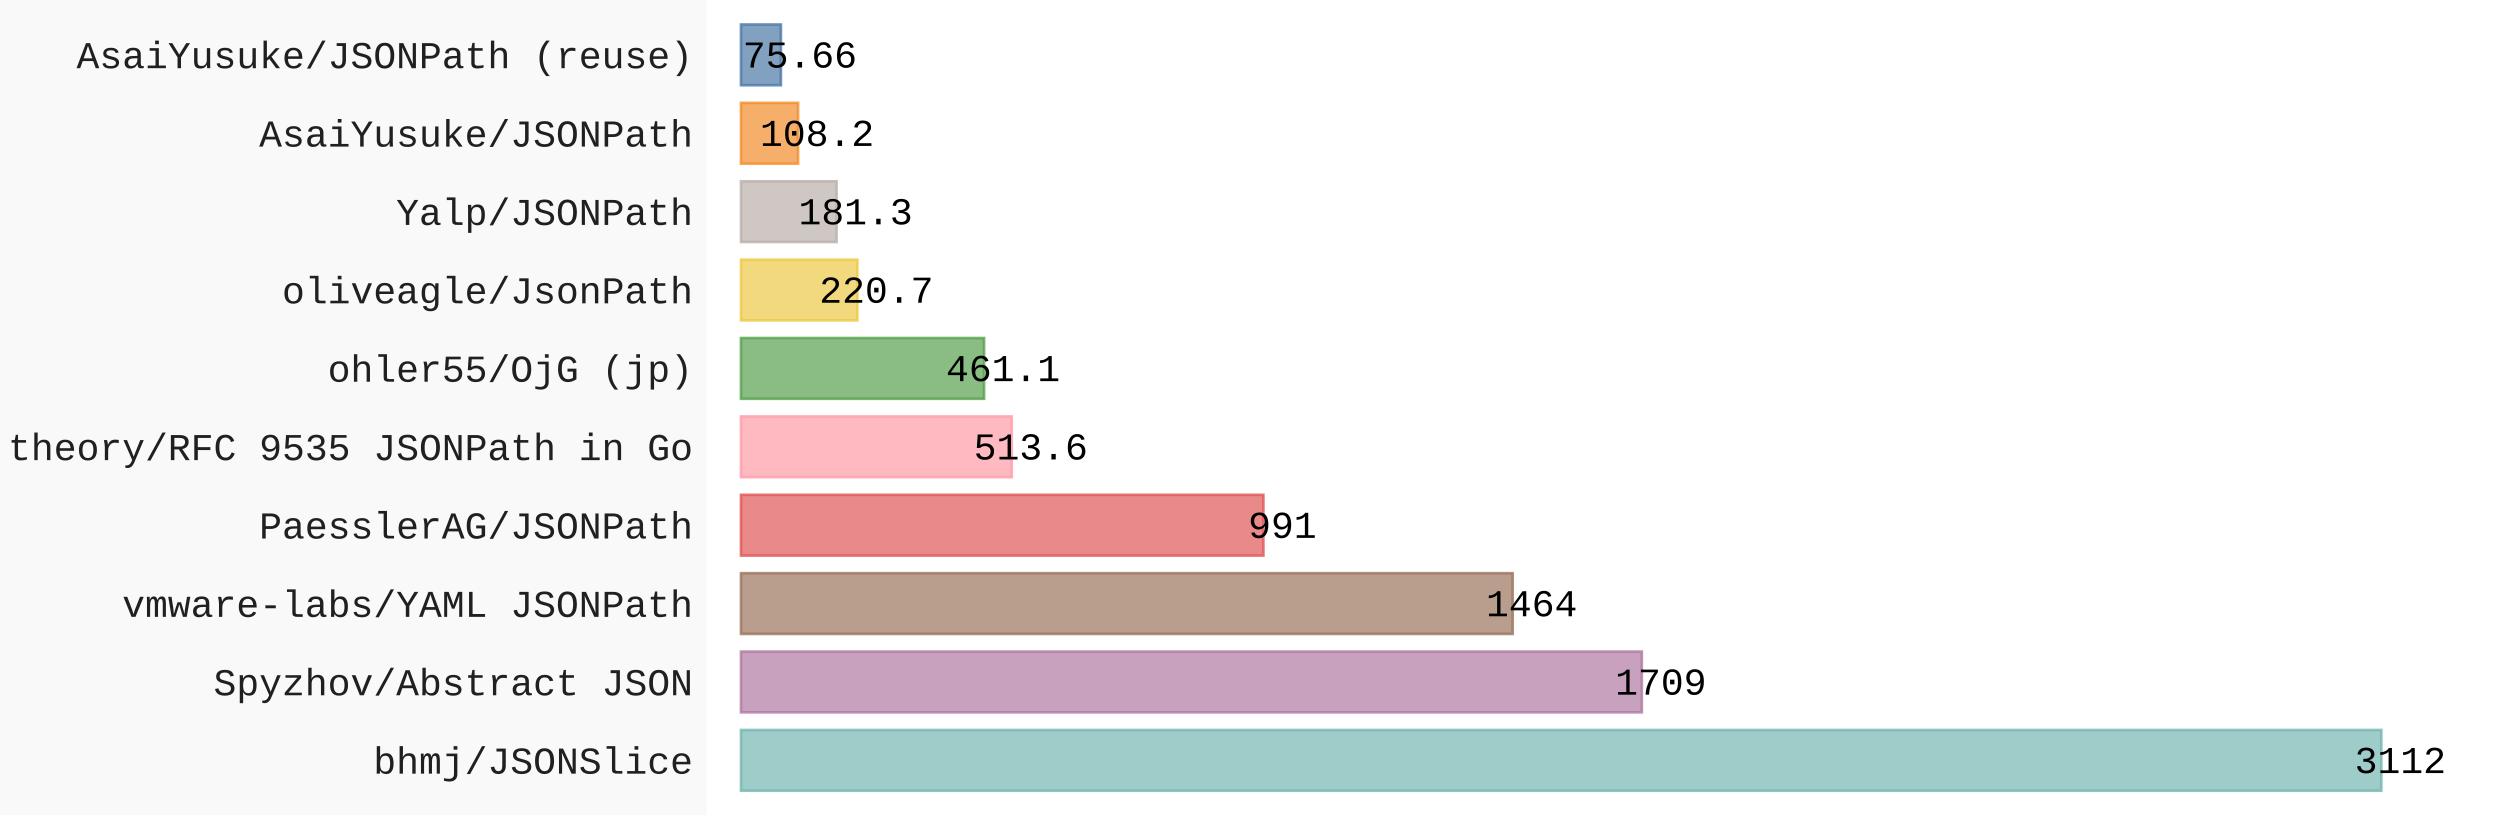
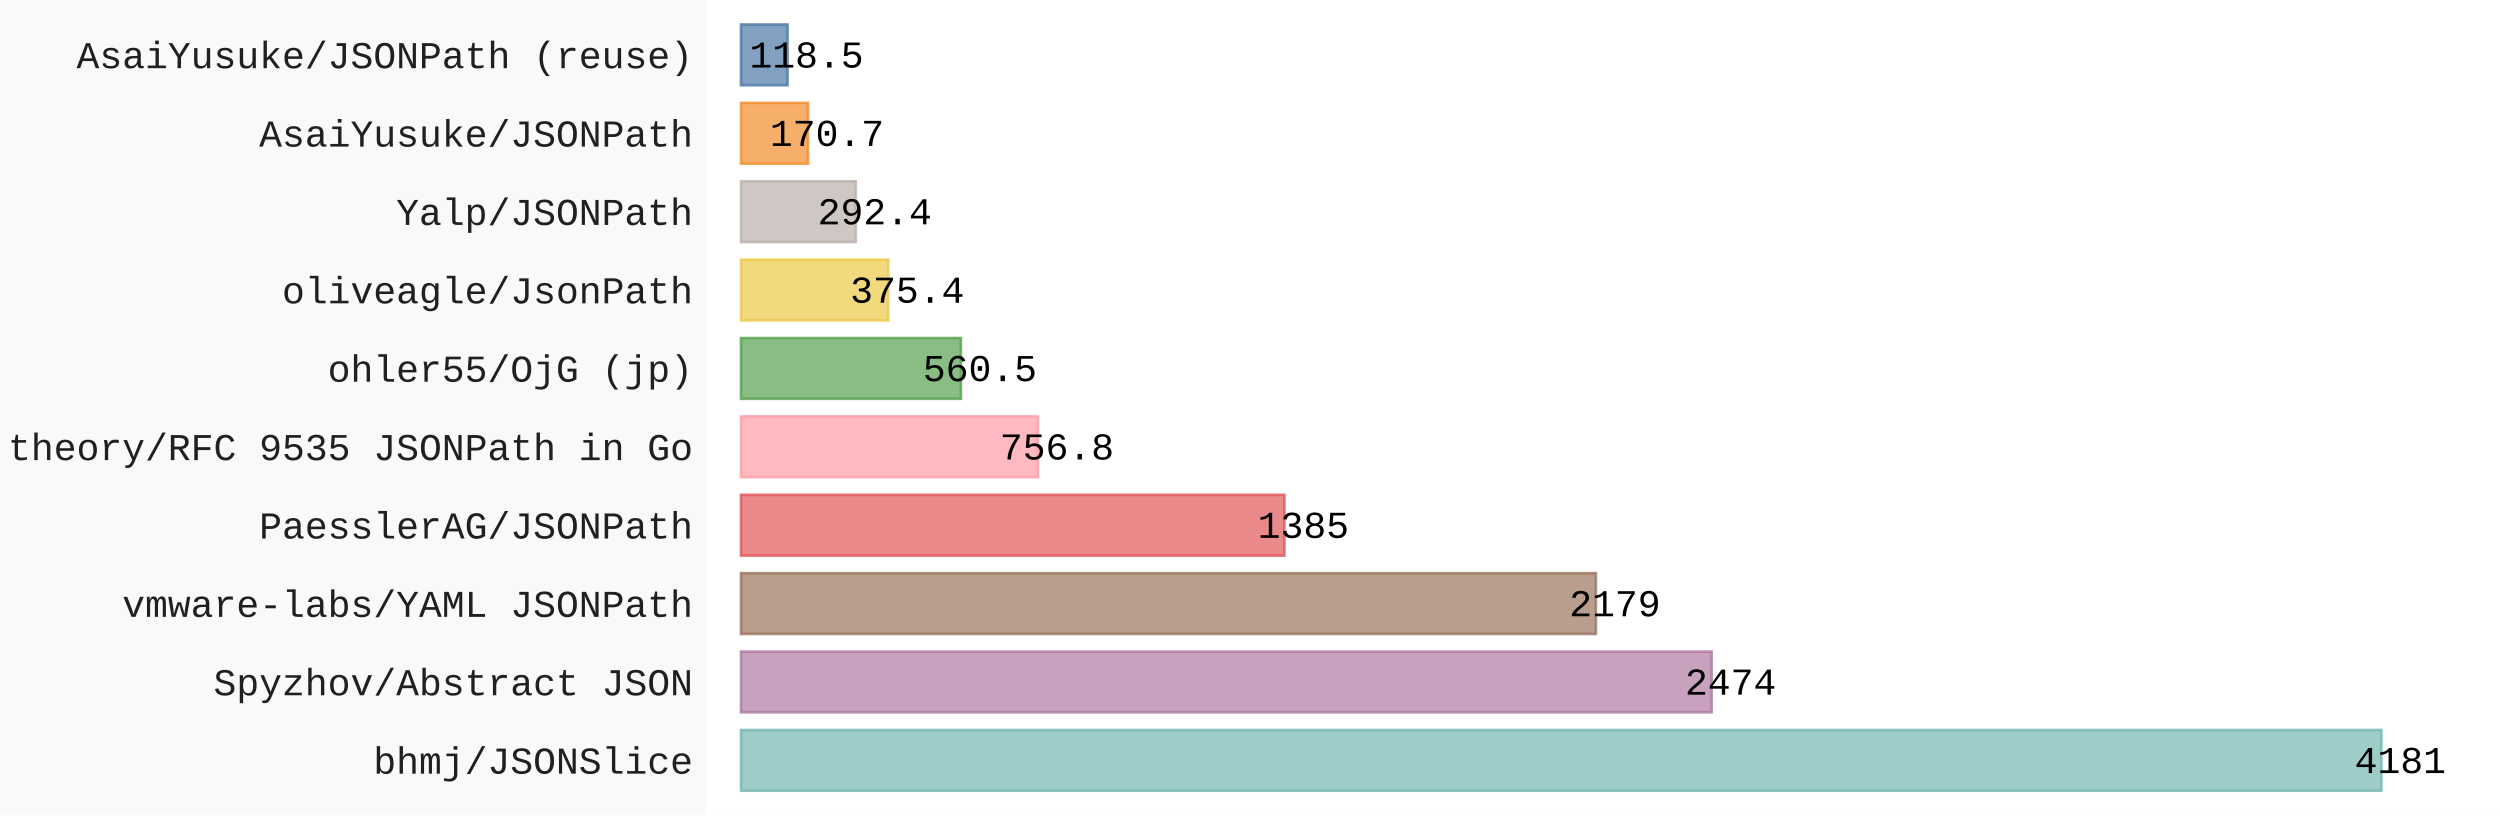
- <svg xmlns="http://www.w3.org/2000/svg" id="chart-c1754320-a01e-4a17-9906-5f7426a31a71" class="pygal-chart" viewBox="0 0 920 300">
+ <svg xmlns="http://www.w3.org/2000/svg" id="chart-ca2c484a-ea24-470e-8d0b-bf954ba24e9d" class="pygal-chart" viewBox="0 0 920 300">
  <defs>
-     <style type="text/css">#chart-c1754320-a01e-4a17-9906-5f7426a31a71{-webkit-user-select:none;-webkit-font-smoothing:antialiased;font-family:Consolas,"Liberation Mono",Menlo,Courier,monospace}#chart-c1754320-a01e-4a17-9906-5f7426a31a71 .title{font-family:Consolas,"Liberation Mono",Menlo,Courier,monospace;font-size:16px}#chart-c1754320-a01e-4a17-9906-5f7426a31a71 .legends .legend text{font-family:Consolas,"Liberation Mono",Menlo,Courier,monospace;font-size:14px}#chart-c1754320-a01e-4a17-9906-5f7426a31a71 .axis text{font-family:Consolas,"Liberation Mono",Menlo,Courier,monospace;font-size:14px}#chart-c1754320-a01e-4a17-9906-5f7426a31a71 .axis text.major{font-family:Consolas,"Liberation Mono",Menlo,Courier,monospace;font-size:10px}#chart-c1754320-a01e-4a17-9906-5f7426a31a71 .text-overlay text.value{font-family:Consolas,"Liberation Mono",Menlo,Courier,monospace;font-size:14px}#chart-c1754320-a01e-4a17-9906-5f7426a31a71 .text-overlay text.label{font-family:Consolas,"Liberation Mono",Menlo,Courier,monospace;font-size:10px}#chart-c1754320-a01e-4a17-9906-5f7426a31a71 .tooltip{font-family:Consolas,"Liberation Mono",Menlo,Courier,monospace;font-size:14px}#chart-c1754320-a01e-4a17-9906-5f7426a31a71 text.no_data{font-family:Consolas,"Liberation Mono",Menlo,Courier,monospace;font-size:64px}
- #chart-c1754320-a01e-4a17-9906-5f7426a31a71{background-color:rgba(249,249,249,1)}#chart-c1754320-a01e-4a17-9906-5f7426a31a71 path,#chart-c1754320-a01e-4a17-9906-5f7426a31a71 line,#chart-c1754320-a01e-4a17-9906-5f7426a31a71 rect,#chart-c1754320-a01e-4a17-9906-5f7426a31a71 circle{-webkit-transition:150ms;-moz-transition:150ms;transition:150ms}#chart-c1754320-a01e-4a17-9906-5f7426a31a71 .graph &gt; .background{fill:rgba(249,249,249,1)}#chart-c1754320-a01e-4a17-9906-5f7426a31a71 .plot &gt; .background{fill:rgba(255,255,255,1)}#chart-c1754320-a01e-4a17-9906-5f7426a31a71 .graph{fill:rgba(0,0,0,.87)}#chart-c1754320-a01e-4a17-9906-5f7426a31a71 text.no_data{fill:rgba(0,0,0,1)}#chart-c1754320-a01e-4a17-9906-5f7426a31a71 .title{fill:rgba(0,0,0,1)}#chart-c1754320-a01e-4a17-9906-5f7426a31a71 .legends .legend text{fill:rgba(0,0,0,.87)}#chart-c1754320-a01e-4a17-9906-5f7426a31a71 .legends .legend:hover text{fill:rgba(0,0,0,1)}#chart-c1754320-a01e-4a17-9906-5f7426a31a71 .axis .line{stroke:rgba(0,0,0,1)}#chart-c1754320-a01e-4a17-9906-5f7426a31a71 .axis .guide.line{stroke:rgba(0,0,0,.54)}#chart-c1754320-a01e-4a17-9906-5f7426a31a71 .axis .major.line{stroke:rgba(0,0,0,.87)}#chart-c1754320-a01e-4a17-9906-5f7426a31a71 .axis text.major{fill:rgba(0,0,0,1)}#chart-c1754320-a01e-4a17-9906-5f7426a31a71 .axis.y .guides:hover .guide.line,#chart-c1754320-a01e-4a17-9906-5f7426a31a71 .line-graph .axis.x .guides:hover .guide.line,#chart-c1754320-a01e-4a17-9906-5f7426a31a71 .stackedline-graph .axis.x .guides:hover .guide.line,#chart-c1754320-a01e-4a17-9906-5f7426a31a71 .xy-graph .axis.x .guides:hover .guide.line{stroke:rgba(0,0,0,1)}#chart-c1754320-a01e-4a17-9906-5f7426a31a71 .axis .guides:hover text{fill:rgba(0,0,0,1)}#chart-c1754320-a01e-4a17-9906-5f7426a31a71 .reactive{fill-opacity:.7;stroke-opacity:.8;stroke-width:1}#chart-c1754320-a01e-4a17-9906-5f7426a31a71 .ci{stroke:rgba(0,0,0,.87)}#chart-c1754320-a01e-4a17-9906-5f7426a31a71 .reactive.active,#chart-c1754320-a01e-4a17-9906-5f7426a31a71 .active .reactive{fill-opacity:.8;stroke-opacity:.9;stroke-width:4}#chart-c1754320-a01e-4a17-9906-5f7426a31a71 .ci .reactive.active{stroke-width:1.5}#chart-c1754320-a01e-4a17-9906-5f7426a31a71 .series text{fill:rgba(0,0,0,1)}#chart-c1754320-a01e-4a17-9906-5f7426a31a71 .tooltip rect{fill:rgba(255,255,255,1);stroke:rgba(0,0,0,1);-webkit-transition:opacity 150ms;-moz-transition:opacity 150ms;transition:opacity 150ms}#chart-c1754320-a01e-4a17-9906-5f7426a31a71 .tooltip .label{fill:rgba(0,0,0,.87)}#chart-c1754320-a01e-4a17-9906-5f7426a31a71 .tooltip .label{fill:rgba(0,0,0,.87)}#chart-c1754320-a01e-4a17-9906-5f7426a31a71 .tooltip .legend{font-size:.8em;fill:rgba(0,0,0,.54)}#chart-c1754320-a01e-4a17-9906-5f7426a31a71 .tooltip .x_label{font-size:.6em;fill:rgba(0,0,0,1)}#chart-c1754320-a01e-4a17-9906-5f7426a31a71 .tooltip .xlink{font-size:.5em;text-decoration:underline}#chart-c1754320-a01e-4a17-9906-5f7426a31a71 .tooltip .value{font-size:1.5em}#chart-c1754320-a01e-4a17-9906-5f7426a31a71 .bound{font-size:.5em}#chart-c1754320-a01e-4a17-9906-5f7426a31a71 .max-value{font-size:.75em;fill:rgba(0,0,0,.54)}#chart-c1754320-a01e-4a17-9906-5f7426a31a71 .map-element{fill:rgba(255,255,255,1);stroke:rgba(0,0,0,.54) !important}#chart-c1754320-a01e-4a17-9906-5f7426a31a71 .map-element .reactive{fill-opacity:inherit;stroke-opacity:inherit}#chart-c1754320-a01e-4a17-9906-5f7426a31a71 .color-0,#chart-c1754320-a01e-4a17-9906-5f7426a31a71 .color-0 a:visited{stroke:#F44336;fill:#F44336}#chart-c1754320-a01e-4a17-9906-5f7426a31a71 .text-overlay .color-0 text{fill:black}
- #chart-c1754320-a01e-4a17-9906-5f7426a31a71 text.no_data{text-anchor:middle}#chart-c1754320-a01e-4a17-9906-5f7426a31a71 .guide.line{fill:none}#chart-c1754320-a01e-4a17-9906-5f7426a31a71 .centered{text-anchor:middle}#chart-c1754320-a01e-4a17-9906-5f7426a31a71 .title{text-anchor:middle}#chart-c1754320-a01e-4a17-9906-5f7426a31a71 .legends .legend text{fill-opacity:1}#chart-c1754320-a01e-4a17-9906-5f7426a31a71 .axis.x text{text-anchor:middle}#chart-c1754320-a01e-4a17-9906-5f7426a31a71 .axis.x:not(.web) text[transform]{text-anchor:start}#chart-c1754320-a01e-4a17-9906-5f7426a31a71 .axis.x:not(.web) text[transform].backwards{text-anchor:end}#chart-c1754320-a01e-4a17-9906-5f7426a31a71 .axis.y text{text-anchor:end}#chart-c1754320-a01e-4a17-9906-5f7426a31a71 .axis.y text[transform].backwards{text-anchor:start}#chart-c1754320-a01e-4a17-9906-5f7426a31a71 .axis.y2 text{text-anchor:start}#chart-c1754320-a01e-4a17-9906-5f7426a31a71 .axis.y2 text[transform].backwards{text-anchor:end}#chart-c1754320-a01e-4a17-9906-5f7426a31a71 .axis .guide.line{stroke-dasharray:4,4;stroke:black}#chart-c1754320-a01e-4a17-9906-5f7426a31a71 .axis .major.guide.line{stroke-dasharray:6,6;stroke:black}#chart-c1754320-a01e-4a17-9906-5f7426a31a71 .horizontal .axis.y .guide.line,#chart-c1754320-a01e-4a17-9906-5f7426a31a71 .horizontal .axis.y2 .guide.line,#chart-c1754320-a01e-4a17-9906-5f7426a31a71 .vertical .axis.x .guide.line{opacity:0}#chart-c1754320-a01e-4a17-9906-5f7426a31a71 .horizontal .axis.always_show .guide.line,#chart-c1754320-a01e-4a17-9906-5f7426a31a71 .vertical .axis.always_show .guide.line{opacity:1 !important}#chart-c1754320-a01e-4a17-9906-5f7426a31a71 .axis.y .guides:hover .guide.line,#chart-c1754320-a01e-4a17-9906-5f7426a31a71 .axis.y2 .guides:hover .guide.line,#chart-c1754320-a01e-4a17-9906-5f7426a31a71 .axis.x .guides:hover .guide.line{opacity:1}#chart-c1754320-a01e-4a17-9906-5f7426a31a71 .axis .guides:hover text{opacity:1}#chart-c1754320-a01e-4a17-9906-5f7426a31a71 .nofill{fill:none}#chart-c1754320-a01e-4a17-9906-5f7426a31a71 .subtle-fill{fill-opacity:.2}#chart-c1754320-a01e-4a17-9906-5f7426a31a71 .dot{stroke-width:1px;fill-opacity:1;stroke-opacity:1}#chart-c1754320-a01e-4a17-9906-5f7426a31a71 .dot.active{stroke-width:5px}#chart-c1754320-a01e-4a17-9906-5f7426a31a71 .dot.negative{fill:transparent}#chart-c1754320-a01e-4a17-9906-5f7426a31a71 text,#chart-c1754320-a01e-4a17-9906-5f7426a31a71 tspan{stroke:none !important}#chart-c1754320-a01e-4a17-9906-5f7426a31a71 .series text.active{opacity:1}#chart-c1754320-a01e-4a17-9906-5f7426a31a71 .tooltip rect{fill-opacity:.95;stroke-width:.5}#chart-c1754320-a01e-4a17-9906-5f7426a31a71 .tooltip text{fill-opacity:1}#chart-c1754320-a01e-4a17-9906-5f7426a31a71 .showable{visibility:hidden}#chart-c1754320-a01e-4a17-9906-5f7426a31a71 .showable.shown{visibility:visible}#chart-c1754320-a01e-4a17-9906-5f7426a31a71 .gauge-background{fill:rgba(229,229,229,1);stroke:none}#chart-c1754320-a01e-4a17-9906-5f7426a31a71 .bg-lines{stroke:rgba(249,249,249,1);stroke-width:2px}</style>
+     <style type="text/css">#chart-ca2c484a-ea24-470e-8d0b-bf954ba24e9d{-webkit-user-select:none;-webkit-font-smoothing:antialiased;font-family:Consolas,"Liberation Mono",Menlo,Courier,monospace}#chart-ca2c484a-ea24-470e-8d0b-bf954ba24e9d .title{font-family:Consolas,"Liberation Mono",Menlo,Courier,monospace;font-size:16px}#chart-ca2c484a-ea24-470e-8d0b-bf954ba24e9d .legends .legend text{font-family:Consolas,"Liberation Mono",Menlo,Courier,monospace;font-size:14px}#chart-ca2c484a-ea24-470e-8d0b-bf954ba24e9d .axis text{font-family:Consolas,"Liberation Mono",Menlo,Courier,monospace;font-size:14px}#chart-ca2c484a-ea24-470e-8d0b-bf954ba24e9d .axis text.major{font-family:Consolas,"Liberation Mono",Menlo,Courier,monospace;font-size:10px}#chart-ca2c484a-ea24-470e-8d0b-bf954ba24e9d .text-overlay text.value{font-family:Consolas,"Liberation Mono",Menlo,Courier,monospace;font-size:14px}#chart-ca2c484a-ea24-470e-8d0b-bf954ba24e9d .text-overlay text.label{font-family:Consolas,"Liberation Mono",Menlo,Courier,monospace;font-size:10px}#chart-ca2c484a-ea24-470e-8d0b-bf954ba24e9d .tooltip{font-family:Consolas,"Liberation Mono",Menlo,Courier,monospace;font-size:14px}#chart-ca2c484a-ea24-470e-8d0b-bf954ba24e9d text.no_data{font-family:Consolas,"Liberation Mono",Menlo,Courier,monospace;font-size:64px}
+ #chart-ca2c484a-ea24-470e-8d0b-bf954ba24e9d{background-color:rgba(249,249,249,1)}#chart-ca2c484a-ea24-470e-8d0b-bf954ba24e9d path,#chart-ca2c484a-ea24-470e-8d0b-bf954ba24e9d line,#chart-ca2c484a-ea24-470e-8d0b-bf954ba24e9d rect,#chart-ca2c484a-ea24-470e-8d0b-bf954ba24e9d circle{-webkit-transition:150ms;-moz-transition:150ms;transition:150ms}#chart-ca2c484a-ea24-470e-8d0b-bf954ba24e9d .graph &gt; .background{fill:rgba(249,249,249,1)}#chart-ca2c484a-ea24-470e-8d0b-bf954ba24e9d .plot &gt; .background{fill:rgba(255,255,255,1)}#chart-ca2c484a-ea24-470e-8d0b-bf954ba24e9d .graph{fill:rgba(0,0,0,.87)}#chart-ca2c484a-ea24-470e-8d0b-bf954ba24e9d text.no_data{fill:rgba(0,0,0,1)}#chart-ca2c484a-ea24-470e-8d0b-bf954ba24e9d .title{fill:rgba(0,0,0,1)}#chart-ca2c484a-ea24-470e-8d0b-bf954ba24e9d .legends .legend text{fill:rgba(0,0,0,.87)}#chart-ca2c484a-ea24-470e-8d0b-bf954ba24e9d .legends .legend:hover text{fill:rgba(0,0,0,1)}#chart-ca2c484a-ea24-470e-8d0b-bf954ba24e9d .axis .line{stroke:rgba(0,0,0,1)}#chart-ca2c484a-ea24-470e-8d0b-bf954ba24e9d .axis .guide.line{stroke:rgba(0,0,0,.54)}#chart-ca2c484a-ea24-470e-8d0b-bf954ba24e9d .axis .major.line{stroke:rgba(0,0,0,.87)}#chart-ca2c484a-ea24-470e-8d0b-bf954ba24e9d .axis text.major{fill:rgba(0,0,0,1)}#chart-ca2c484a-ea24-470e-8d0b-bf954ba24e9d .axis.y .guides:hover .guide.line,#chart-ca2c484a-ea24-470e-8d0b-bf954ba24e9d .line-graph .axis.x .guides:hover .guide.line,#chart-ca2c484a-ea24-470e-8d0b-bf954ba24e9d .stackedline-graph .axis.x .guides:hover .guide.line,#chart-ca2c484a-ea24-470e-8d0b-bf954ba24e9d .xy-graph .axis.x .guides:hover .guide.line{stroke:rgba(0,0,0,1)}#chart-ca2c484a-ea24-470e-8d0b-bf954ba24e9d .axis .guides:hover text{fill:rgba(0,0,0,1)}#chart-ca2c484a-ea24-470e-8d0b-bf954ba24e9d .reactive{fill-opacity:.7;stroke-opacity:.8;stroke-width:1}#chart-ca2c484a-ea24-470e-8d0b-bf954ba24e9d .ci{stroke:rgba(0,0,0,.87)}#chart-ca2c484a-ea24-470e-8d0b-bf954ba24e9d .reactive.active,#chart-ca2c484a-ea24-470e-8d0b-bf954ba24e9d .active .reactive{fill-opacity:.8;stroke-opacity:.9;stroke-width:4}#chart-ca2c484a-ea24-470e-8d0b-bf954ba24e9d .ci .reactive.active{stroke-width:1.5}#chart-ca2c484a-ea24-470e-8d0b-bf954ba24e9d .series text{fill:rgba(0,0,0,1)}#chart-ca2c484a-ea24-470e-8d0b-bf954ba24e9d .tooltip rect{fill:rgba(255,255,255,1);stroke:rgba(0,0,0,1);-webkit-transition:opacity 150ms;-moz-transition:opacity 150ms;transition:opacity 150ms}#chart-ca2c484a-ea24-470e-8d0b-bf954ba24e9d .tooltip .label{fill:rgba(0,0,0,.87)}#chart-ca2c484a-ea24-470e-8d0b-bf954ba24e9d .tooltip .label{fill:rgba(0,0,0,.87)}#chart-ca2c484a-ea24-470e-8d0b-bf954ba24e9d .tooltip .legend{font-size:.8em;fill:rgba(0,0,0,.54)}#chart-ca2c484a-ea24-470e-8d0b-bf954ba24e9d .tooltip .x_label{font-size:.6em;fill:rgba(0,0,0,1)}#chart-ca2c484a-ea24-470e-8d0b-bf954ba24e9d .tooltip .xlink{font-size:.5em;text-decoration:underline}#chart-ca2c484a-ea24-470e-8d0b-bf954ba24e9d .tooltip .value{font-size:1.5em}#chart-ca2c484a-ea24-470e-8d0b-bf954ba24e9d .bound{font-size:.5em}#chart-ca2c484a-ea24-470e-8d0b-bf954ba24e9d .max-value{font-size:.75em;fill:rgba(0,0,0,.54)}#chart-ca2c484a-ea24-470e-8d0b-bf954ba24e9d .map-element{fill:rgba(255,255,255,1);stroke:rgba(0,0,0,.54) !important}#chart-ca2c484a-ea24-470e-8d0b-bf954ba24e9d .map-element .reactive{fill-opacity:inherit;stroke-opacity:inherit}#chart-ca2c484a-ea24-470e-8d0b-bf954ba24e9d .color-0,#chart-ca2c484a-ea24-470e-8d0b-bf954ba24e9d .color-0 a:visited{stroke:#F44336;fill:#F44336}#chart-ca2c484a-ea24-470e-8d0b-bf954ba24e9d .text-overlay .color-0 text{fill:black}
+ #chart-ca2c484a-ea24-470e-8d0b-bf954ba24e9d text.no_data{text-anchor:middle}#chart-ca2c484a-ea24-470e-8d0b-bf954ba24e9d .guide.line{fill:none}#chart-ca2c484a-ea24-470e-8d0b-bf954ba24e9d .centered{text-anchor:middle}#chart-ca2c484a-ea24-470e-8d0b-bf954ba24e9d .title{text-anchor:middle}#chart-ca2c484a-ea24-470e-8d0b-bf954ba24e9d .legends .legend text{fill-opacity:1}#chart-ca2c484a-ea24-470e-8d0b-bf954ba24e9d .axis.x text{text-anchor:middle}#chart-ca2c484a-ea24-470e-8d0b-bf954ba24e9d .axis.x:not(.web) text[transform]{text-anchor:start}#chart-ca2c484a-ea24-470e-8d0b-bf954ba24e9d .axis.x:not(.web) text[transform].backwards{text-anchor:end}#chart-ca2c484a-ea24-470e-8d0b-bf954ba24e9d .axis.y text{text-anchor:end}#chart-ca2c484a-ea24-470e-8d0b-bf954ba24e9d .axis.y text[transform].backwards{text-anchor:start}#chart-ca2c484a-ea24-470e-8d0b-bf954ba24e9d .axis.y2 text{text-anchor:start}#chart-ca2c484a-ea24-470e-8d0b-bf954ba24e9d .axis.y2 text[transform].backwards{text-anchor:end}#chart-ca2c484a-ea24-470e-8d0b-bf954ba24e9d .axis .guide.line{stroke-dasharray:4,4;stroke:black}#chart-ca2c484a-ea24-470e-8d0b-bf954ba24e9d .axis .major.guide.line{stroke-dasharray:6,6;stroke:black}#chart-ca2c484a-ea24-470e-8d0b-bf954ba24e9d .horizontal .axis.y .guide.line,#chart-ca2c484a-ea24-470e-8d0b-bf954ba24e9d .horizontal .axis.y2 .guide.line,#chart-ca2c484a-ea24-470e-8d0b-bf954ba24e9d .vertical .axis.x .guide.line{opacity:0}#chart-ca2c484a-ea24-470e-8d0b-bf954ba24e9d .horizontal .axis.always_show .guide.line,#chart-ca2c484a-ea24-470e-8d0b-bf954ba24e9d .vertical .axis.always_show .guide.line{opacity:1 !important}#chart-ca2c484a-ea24-470e-8d0b-bf954ba24e9d .axis.y .guides:hover .guide.line,#chart-ca2c484a-ea24-470e-8d0b-bf954ba24e9d .axis.y2 .guides:hover .guide.line,#chart-ca2c484a-ea24-470e-8d0b-bf954ba24e9d .axis.x .guides:hover .guide.line{opacity:1}#chart-ca2c484a-ea24-470e-8d0b-bf954ba24e9d .axis .guides:hover text{opacity:1}#chart-ca2c484a-ea24-470e-8d0b-bf954ba24e9d .nofill{fill:none}#chart-ca2c484a-ea24-470e-8d0b-bf954ba24e9d .subtle-fill{fill-opacity:.2}#chart-ca2c484a-ea24-470e-8d0b-bf954ba24e9d .dot{stroke-width:1px;fill-opacity:1;stroke-opacity:1}#chart-ca2c484a-ea24-470e-8d0b-bf954ba24e9d .dot.active{stroke-width:5px}#chart-ca2c484a-ea24-470e-8d0b-bf954ba24e9d .dot.negative{fill:transparent}#chart-ca2c484a-ea24-470e-8d0b-bf954ba24e9d text,#chart-ca2c484a-ea24-470e-8d0b-bf954ba24e9d tspan{stroke:none !important}#chart-ca2c484a-ea24-470e-8d0b-bf954ba24e9d .series text.active{opacity:1}#chart-ca2c484a-ea24-470e-8d0b-bf954ba24e9d .tooltip rect{fill-opacity:.95;stroke-width:.5}#chart-ca2c484a-ea24-470e-8d0b-bf954ba24e9d .tooltip text{fill-opacity:1}#chart-ca2c484a-ea24-470e-8d0b-bf954ba24e9d .showable{visibility:hidden}#chart-ca2c484a-ea24-470e-8d0b-bf954ba24e9d .showable.shown{visibility:visible}#chart-ca2c484a-ea24-470e-8d0b-bf954ba24e9d .gauge-background{fill:rgba(229,229,229,1);stroke:none}#chart-ca2c484a-ea24-470e-8d0b-bf954ba24e9d .bg-lines{stroke:rgba(249,249,249,1);stroke-width:2px}</style>
  </defs>
  <g class="graph horizontalbar-graph horizontal">
    <rect x="0" y="0" width="920" height="300" class="background" />
    <g transform="translate(260, 0)" class="plot">
      <rect x="0" y="0" width="660.0" height="300" class="background" />
      <g class="axis y">
        <g class="guides">
          <text x="-5" y="284.708" class="">bhmj/JSONSlice</text>
        </g>
        <g class="guides">
          <text x="-5" y="255.862" class="">Spyzhov/Abstract JSON</text>
        </g>
        <g class="guides">
          <text x="-5" y="227.015" class="">vmware-labs/YAML JSONPath</text>
        </g>
        <g class="guides">
          <text x="-5" y="198.169" class="">PaesslerAG/JSONPath</text>
        </g>
        <g class="guides">
          <text x="-5" y="169.323" class="">theory/RFC 9535 JSONPath in Go</text>
        </g>
        <g class="guides">
          <text x="-5" y="140.477" class="">ohler55/OjG (jp)</text>
        </g>
        <g class="guides">
          <text x="-5" y="111.631" class="">oliveagle/JsonPath</text>
        </g>
        <g class="guides">
          <text x="-5" y="82.785" class="">Yalp/JSONPath</text>
        </g>
        <g class="guides">
          <text x="-5" y="53.938" class="">AsaiYusuke/JSONPath</text>
        </g>
        <g class="guides">
          <text x="-5" y="25.092" class="">AsaiYusuke/JSONPath (reuse)</text>
        </g>
      </g>
      <g class="series serie-0 color-0">
        <g class="bars">
          <g class="bar" style="fill: #76b7b2; stroke: #76b7b2">
            <rect x="12.692" y="268.638" rx="0" ry="0" width="603.629" height="22.338" class="rect reactive tooltip-trigger" />
          </g>
          <g class="bar" style="fill: #b07aa1; stroke: #b07aa1">
-             <rect x="12.692" y="239.792" rx="0" ry="0" width="331.492" height="22.338" class="rect reactive tooltip-trigger" />
+             <rect x="12.692" y="239.792" rx="0" ry="0" width="357.182" height="22.338" class="rect reactive tooltip-trigger" />
          </g>
          <g class="bar" style="fill: #9c755f; stroke: #9c755f">
-             <rect x="12.692" y="210.946" rx="0" ry="0" width="283.969" height="22.338" class="rect reactive tooltip-trigger" />
+             <rect x="12.692" y="210.946" rx="0" ry="0" width="314.592" height="22.338" class="rect reactive tooltip-trigger" />
          </g>
          <g class="bar" style="fill: #e15759; stroke: #e15759">
-             <rect x="12.692" y="182.1" rx="0" ry="0" width="192.223" height="22.338" class="rect reactive tooltip-trigger" />
+             <rect x="12.692" y="182.1" rx="0" ry="0" width="199.958" height="22.338" class="rect reactive tooltip-trigger" />
          </g>
          <g class="bar" style="fill: #ff9da7; stroke: #ff9da7">
-             <rect x="12.692" y="153.254" rx="0" ry="0" width="99.622" height="22.338" class="rect reactive tooltip-trigger" />
+             <rect x="12.692" y="153.254" rx="0" ry="0" width="109.262" height="22.338" class="rect reactive tooltip-trigger" />
          </g>
          <g class="bar" style="fill: #59a14f; stroke: #59a14f">
-             <rect x="12.692" y="124.408" rx="0" ry="0" width="89.439" height="22.338" class="rect reactive tooltip-trigger" />
+             <rect x="12.692" y="124.408" rx="0" ry="0" width="80.922" height="22.338" class="rect reactive tooltip-trigger" />
          </g>
          <g class="bar" style="fill: #edc948; stroke: #edc948">
-             <rect x="12.692" y="95.562" rx="0" ry="0" width="42.809" height="22.338" class="rect reactive tooltip-trigger" />
+             <rect x="12.692" y="95.562" rx="0" ry="0" width="54.198" height="22.338" class="rect reactive tooltip-trigger" />
          </g>
          <g class="bar" style="fill: #bab0ab; stroke: #bab0ab">
-             <rect x="12.692" y="66.715" rx="0" ry="0" width="35.166" height="22.338" class="rect reactive tooltip-trigger" />
+             <rect x="12.692" y="66.715" rx="0" ry="0" width="42.215" height="22.338" class="rect reactive tooltip-trigger" />
          </g>
          <g class="bar" style="fill: #f28e2b; stroke: #f28e2b">
-             <rect x="12.692" y="37.869" rx="0" ry="0" width="20.987" height="22.338" class="rect reactive tooltip-trigger" />
+             <rect x="12.692" y="37.869" rx="0" ry="0" width="24.645" height="22.338" class="rect reactive tooltip-trigger" />
          </g>
          <g class="bar" style="fill: #4e79a7; stroke: #4e79a7">
-             <rect x="12.692" y="9.023" rx="0" ry="0" width="14.676" height="22.338" class="rect reactive tooltip-trigger" />
+             <rect x="12.692" y="9.023" rx="0" ry="0" width="17.108" height="22.338" class="rect reactive tooltip-trigger" />
          </g>
        </g>
      </g>
    </g>
    <g class="titles" />
    <g transform="translate(260, 0)" class="plot overlay">
      <g class="series serie-0 color-0" />
    </g>
    <g transform="translate(260, 0)" class="plot text-overlay">
      <g class="series serie-0 color-0">
-         <text text-anchor="middle" x="623.321" y="284.474" class="value">3112</text>
-         <text text-anchor="middle" x="351.184" y="255.628" class="value">1709</text>
-         <text text-anchor="middle" x="303.662" y="226.782" class="value">1464</text>
-         <text text-anchor="middle" x="211.915" y="197.936" class="value">991</text>
-         <text text-anchor="middle" x="119.314" y="169.09" class="value">513.6</text>
-         <text text-anchor="middle" x="109.131" y="140.244" class="value">461.1</text>
-         <text text-anchor="middle" x="62.501" y="111.397" class="value">220.7</text>
-         <text text-anchor="middle" x="54.859" y="82.551" class="value">181.3</text>
-         <text text-anchor="middle" x="40.68" y="53.705" class="value">108.2</text>
-         <text text-anchor="middle" x="34.368" y="24.859" class="value">75.66</text>
+         <text text-anchor="middle" x="623.321" y="284.474" class="value">4181</text>
+         <text text-anchor="middle" x="376.874" y="255.628" class="value">2474</text>
+         <text text-anchor="middle" x="334.284" y="226.782" class="value">2179</text>
+         <text text-anchor="middle" x="219.651" y="197.936" class="value">1385</text>
+         <text text-anchor="middle" x="128.955" y="169.09" class="value">756.8</text>
+         <text text-anchor="middle" x="100.614" y="140.244" class="value">560.5</text>
+         <text text-anchor="middle" x="73.89" y="111.397" class="value">375.4</text>
+         <text text-anchor="middle" x="61.907" y="82.551" class="value">292.4</text>
+         <text text-anchor="middle" x="44.337" y="53.705" class="value">170.7</text>
+         <text text-anchor="middle" x="36.801" y="24.859" class="value">118.5</text>
      </g>
    </g>
    <g transform="translate(260, 0)" class="plot tooltip-overlay">
      <g transform="translate(0 0)" style="opacity: 0" class="tooltip">
        <rect rx="0" ry="0" width="0" height="0" class="tooltip-box" />
        <g class="text" />
      </g>
    </g>
  </g>
</svg>
